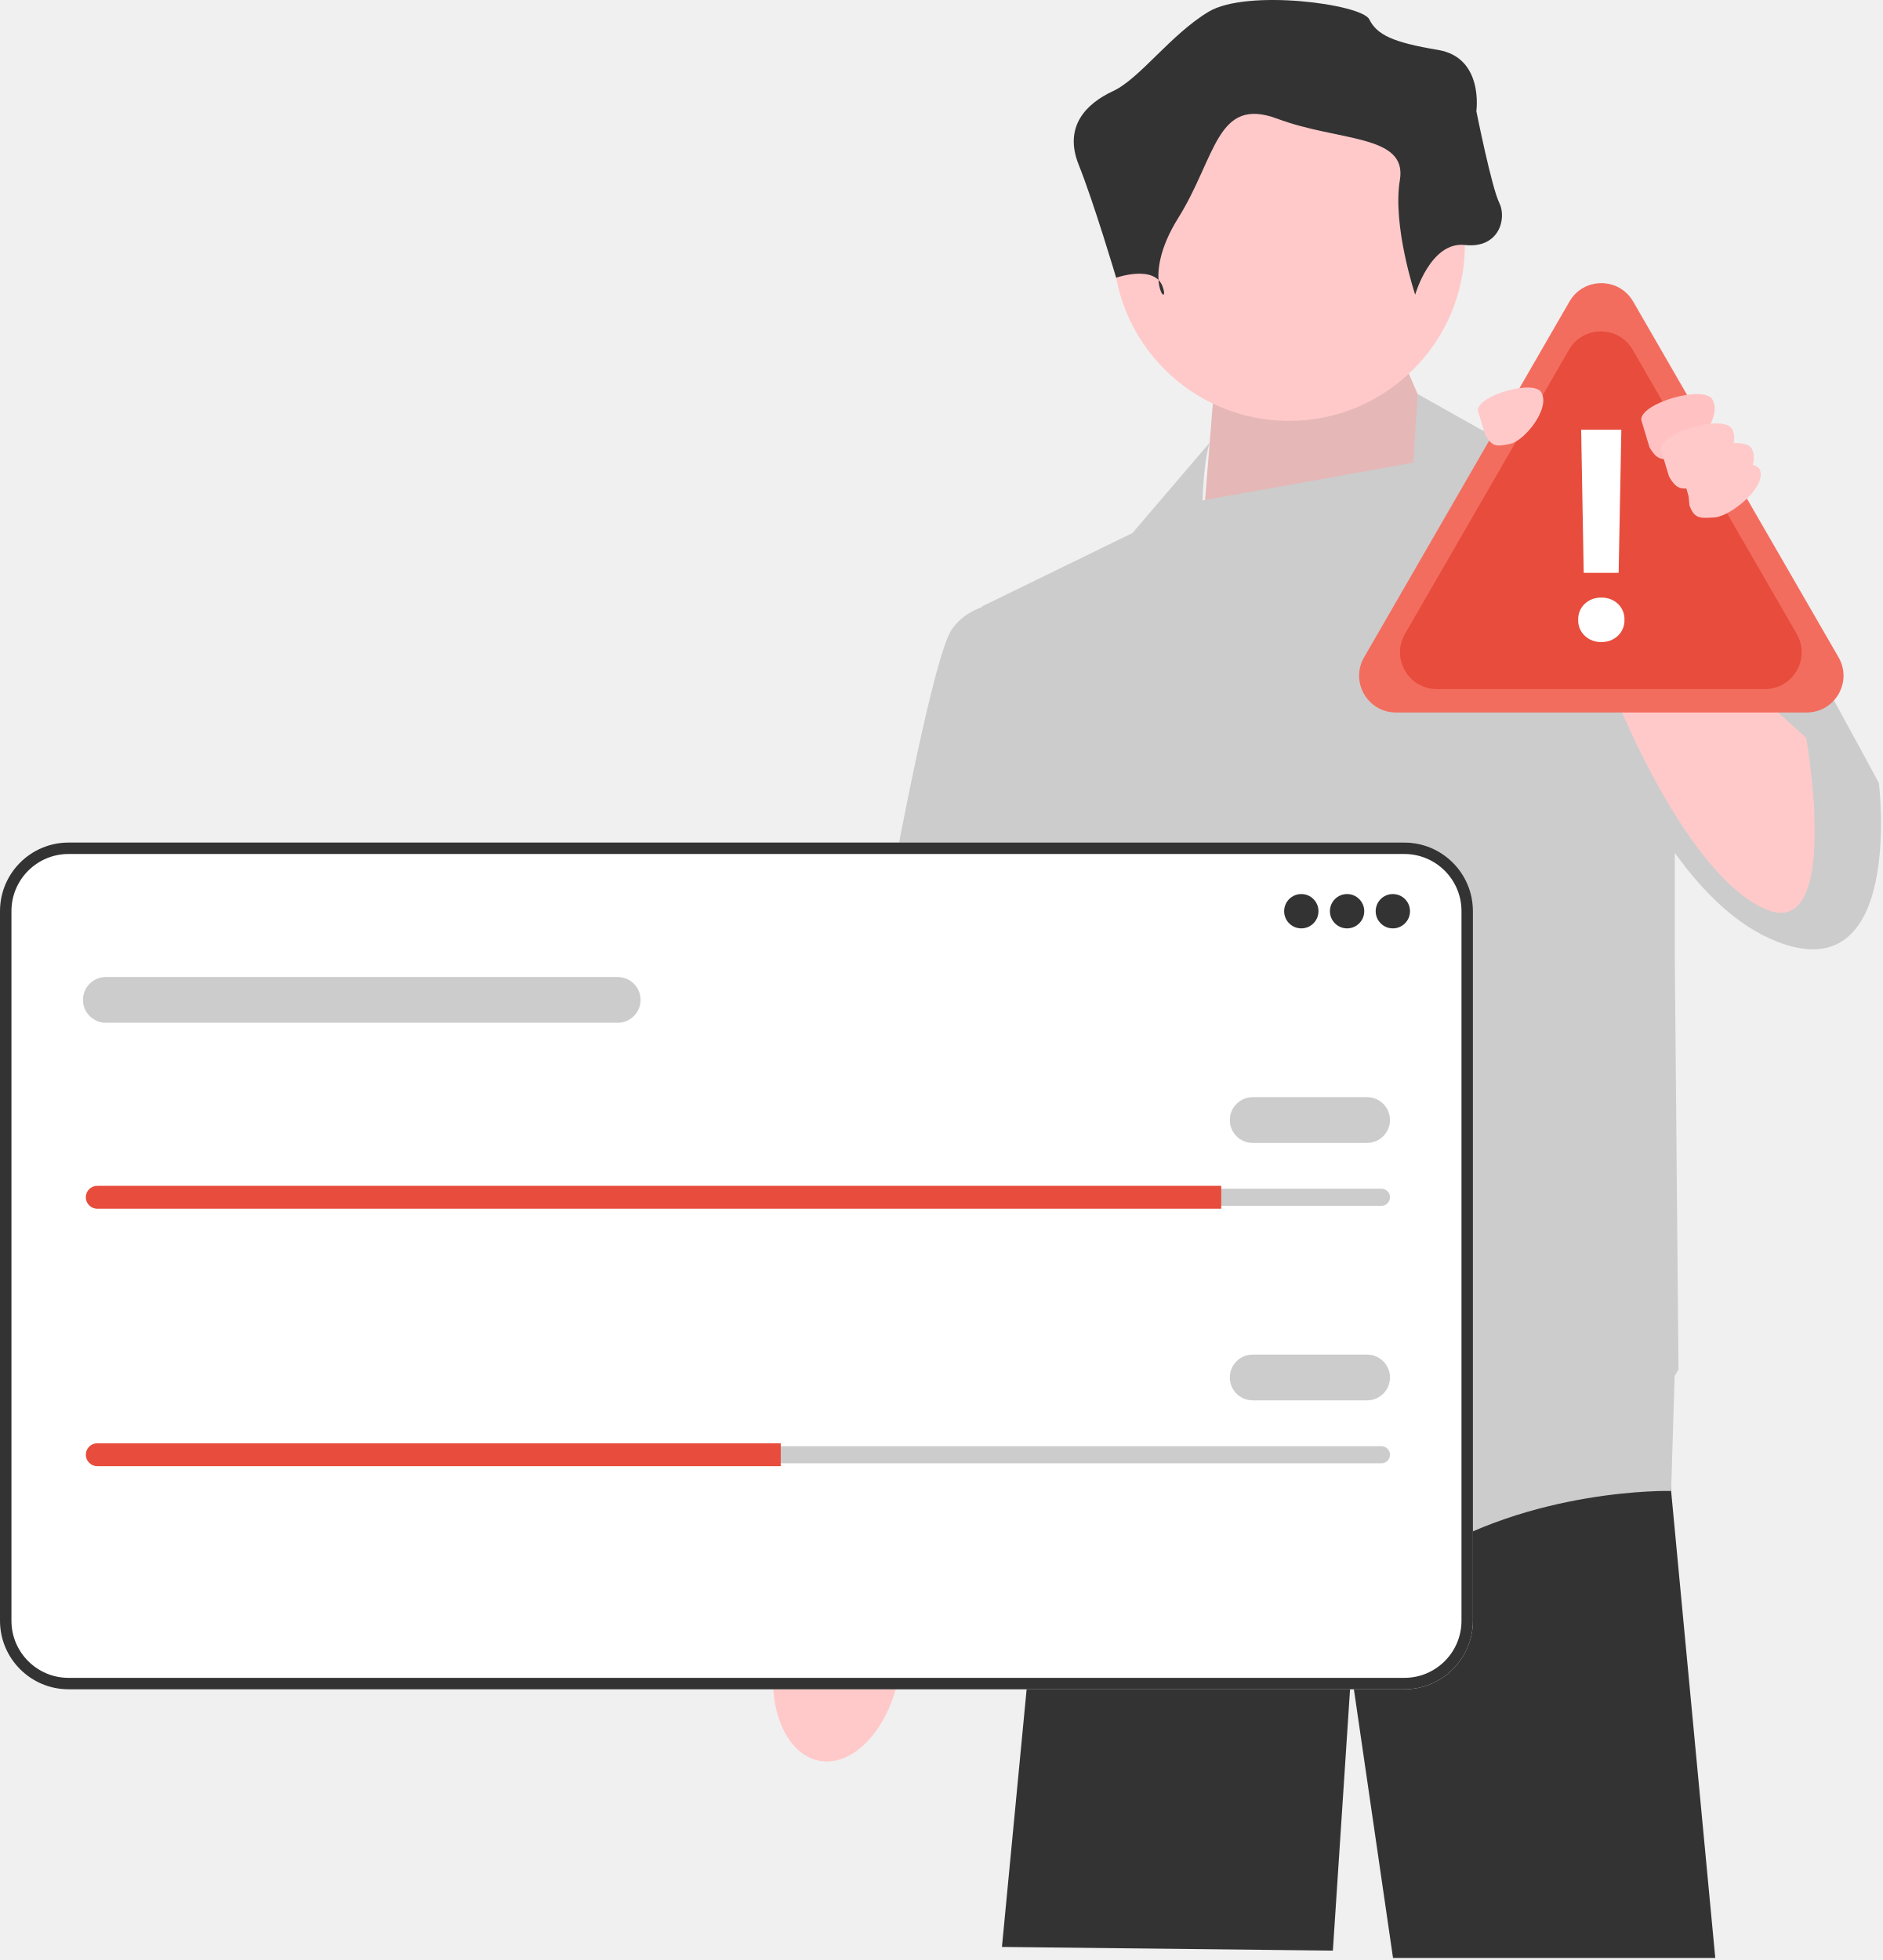
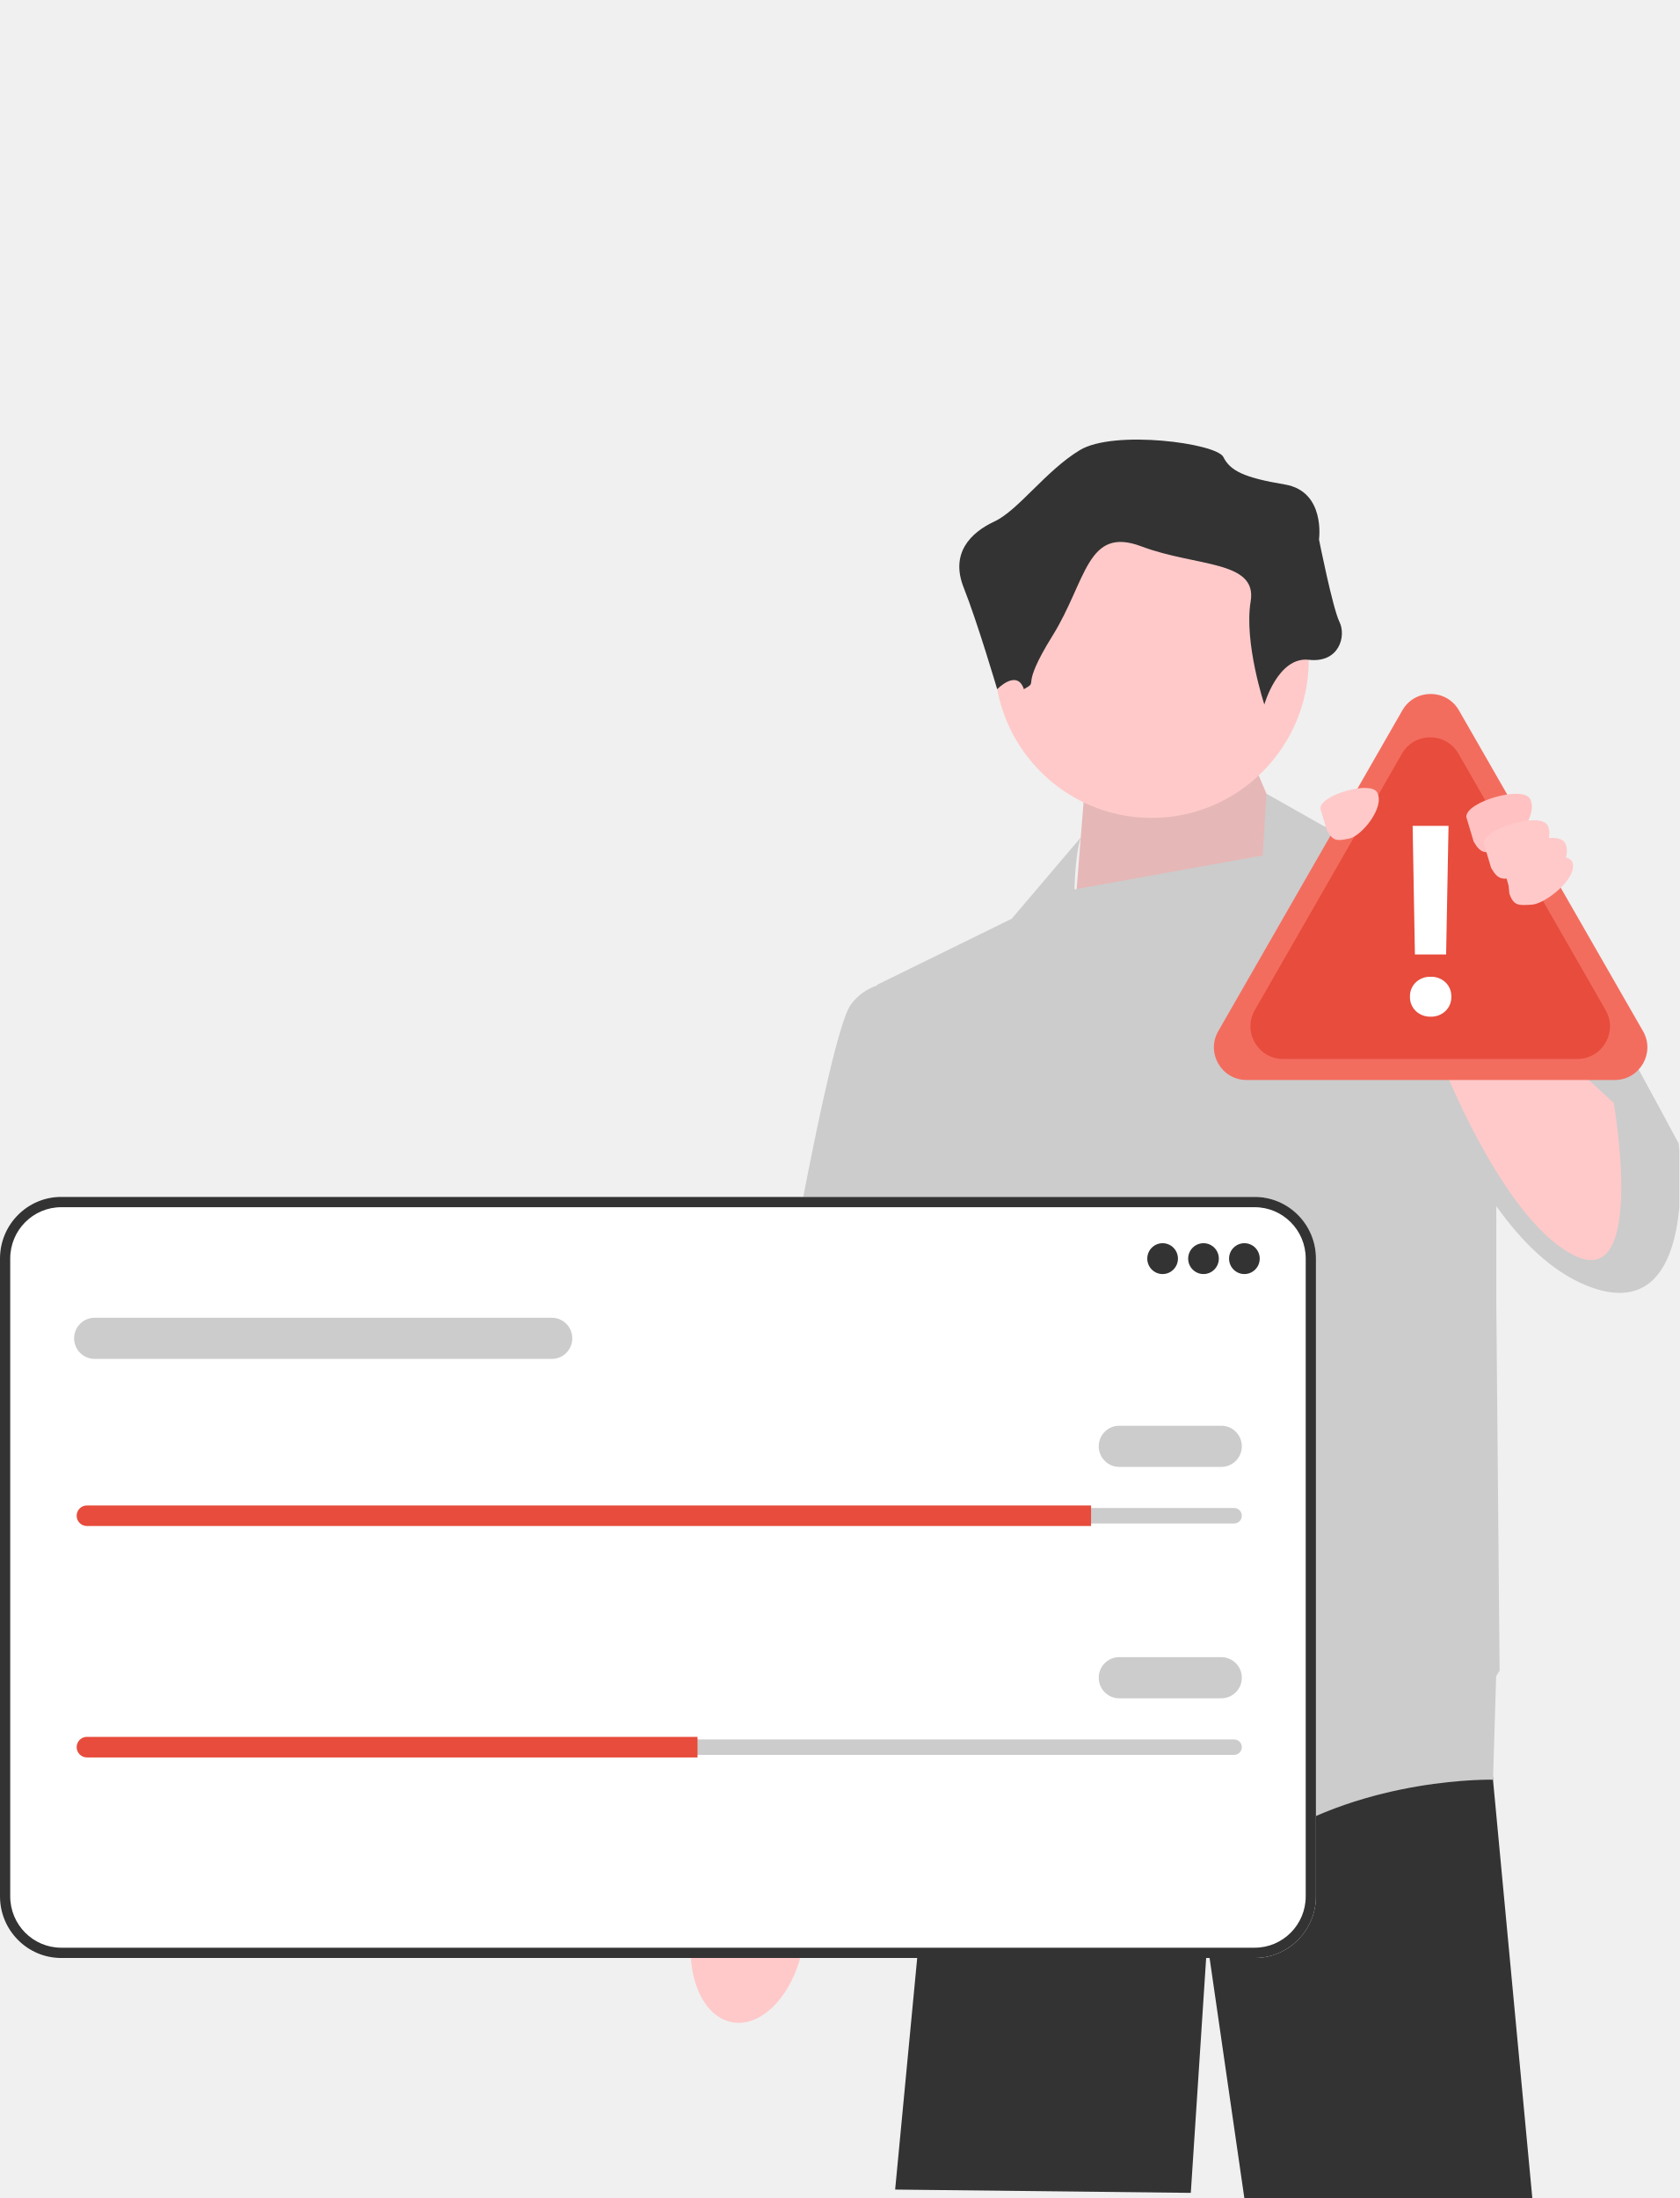
- <svg xmlns="http://www.w3.org/2000/svg" width="512" height="533" viewBox="0 0 512 533" fill="none">
+ <svg xmlns="http://www.w3.org/2000/svg" width="515" height="674" viewBox="0 0 515 674" fill="none">
  <g clip-path="url(#clip0_2010_3113)">
-     <path d="M454.491 405.208L454.481 405.448L466.491 532.448H378.851L367.491 454.448L362.491 530.448L272.491 529.448L282.051 429.668L290.181 383.418V383.408L291.401 376.448H452.101L452.311 378.968L454.491 405.208Z" fill="#333333" />
-     <path d="M222.883 478.831C232.165 480.522 241.843 470.069 244.5 455.483C245.664 449.098 245.288 442.98 243.72 437.977L245.143 429.569L269.027 316.46C269.027 316.46 313.007 228.484 313.006 213.211C313.005 197.938 300.284 190.448 300.284 190.448L283.069 190.609L229.087 322.456L219.364 419.886L217.792 433.253C214.56 437.382 212.051 442.974 210.888 449.359C208.231 463.945 213.601 477.14 222.883 478.831Z" fill="#FFC9C9" />
-     <path d="M397.991 135.948L381.991 98.948L329.991 107.948L326.491 151.48L397.991 135.948Z" fill="#FFC9C9" />
-     <path opacity="0.1" d="M397.991 135.948L381.991 98.948L329.991 107.948L326.491 151.48L397.991 135.948Z" fill="#001917" />
-     <path d="M510.991 212.948C510.991 212.948 473.991 143.948 466.991 136.948C463.875 133.832 458.977 133.789 454.498 134.697L402.991 116.948L385.533 107.139L384.383 125.801L327.067 136.089C327.386 124.708 328.991 120.379 328.991 120.379L307.991 144.948L266.991 164.948L267.014 165.128C264.005 166.179 261.152 167.976 258.991 170.948C250.991 181.948 228.991 315.948 228.991 315.948L275.991 325.948L282.388 285.809L286.991 321.948L290.491 389.448C290.491 389.448 354.491 444.448 385.491 424.448C416.491 404.448 454.491 405.448 454.491 405.448L455.439 374.16C456.114 373.082 456.491 372.448 456.491 372.448L455.491 261.464V231.932C463.109 242.546 472.303 251.673 482.991 255.948C517.991 269.948 510.991 212.948 510.991 212.948Z" fill="#CCCCCC" />
-     <path d="M350.556 114.458C376.976 114.458 398.394 93.04 398.394 66.62C398.394 40.2 376.976 18.782 350.556 18.782C324.135 18.782 302.717 40.2 302.717 66.62C302.717 93.04 324.135 114.458 350.556 114.458Z" fill="#FFC9C9" />
-     <path d="M384.875 80.139C384.875 80.139 389.035 65.58 398.394 66.62C407.754 67.66 409.834 59.34 407.754 55.18C405.674 51.02 401.514 30.221 401.514 30.221C401.514 30.221 403.594 15.662 391.115 13.582C378.635 11.502 374.475 9.422 372.395 5.262C370.315 1.102 339.116 -3.058 328.717 3.182C318.317 9.422 309.997 21.394 302.717 24.767C295.438 28.141 289.198 34.381 293.358 44.781C297.518 55.18 303.551 75.52 303.551 75.52C303.551 75.52 314.157 71.82 316.237 78.06C318.317 84.299 309.997 75.98 320.397 59.34C330.797 42.701 330.797 26.061 347.436 32.301C364.075 38.541 382.795 36.461 380.715 48.941C378.635 61.42 384.875 80.139 384.875 80.139Z" fill="#333333" />
-     <path d="M381.949 459.384H18.633C8.359 459.384 0 451.025 0 440.751V247.758C0 237.484 8.359 229.125 18.633 229.125H381.949C392.224 229.125 400.583 237.484 400.583 247.758V440.751C400.583 451.025 392.224 459.384 381.949 459.384Z" fill="white" />
-     <path d="M381.949 459.384H18.633C8.359 459.384 0 451.025 0 440.751V247.758C0 237.484 8.359 229.125 18.633 229.125H381.949C392.224 229.125 400.583 237.484 400.583 247.758V440.751C400.583 451.025 392.224 459.384 381.949 459.384ZM18.633 232.236C10.075 232.236 3.112 239.2 3.112 247.758V440.751C3.112 449.309 10.075 456.273 18.633 456.273H381.949C390.508 456.273 397.471 449.309 397.471 440.751V247.758C397.471 239.2 390.508 232.236 381.949 232.236H18.633Z" fill="#333333" />
-     <path d="M353.909 252.462C356.486 252.462 358.576 250.372 358.576 247.794C358.576 245.217 356.486 243.127 353.909 243.127C351.331 243.127 349.241 245.217 349.241 247.794C349.241 250.372 351.331 252.462 353.909 252.462Z" fill="#333333" />
-     <path d="M366.355 252.462C368.933 252.462 371.022 250.372 371.022 247.794C371.022 245.217 368.933 243.127 366.355 243.127C363.777 243.127 361.688 245.217 361.688 247.794C361.688 250.372 363.777 252.462 366.355 252.462Z" fill="#333333" />
-     <path d="M378.801 252.462C381.379 252.462 383.469 250.372 383.469 247.794C383.469 245.217 381.379 243.127 378.801 243.127C376.223 243.127 374.134 245.217 374.134 247.794C374.134 250.372 376.223 252.462 378.801 252.462Z" fill="#333333" />
-     <path d="M26.449 323.251C25.162 323.251 24.115 324.298 24.115 325.585C24.115 326.212 24.358 326.793 24.797 327.221C25.241 327.675 25.822 327.919 26.449 327.919H375.69C376.977 327.919 378.024 326.872 378.024 325.585C378.024 324.957 377.781 324.377 377.341 323.948C376.898 323.494 376.317 323.251 375.69 323.251H26.449Z" fill="#CCCCCC" />
-     <path d="M332.127 322.473V328.696H26.448C25.593 328.696 24.815 328.354 24.255 327.778C23.679 327.218 23.337 326.44 23.337 325.585C23.337 323.873 24.737 322.473 26.448 322.473H332.127Z" fill="#E74C3C" />
-     <path d="M371.8 310.805H340.684C337.253 310.805 334.461 308.014 334.461 304.581C334.461 301.149 337.253 298.358 340.684 298.358H371.8C375.232 298.358 378.024 301.149 378.024 304.581C378.024 308.014 375.232 310.805 371.8 310.805Z" fill="#CCCCCC" />
-     <path d="M167.989 278.133H28.782C25.351 278.133 22.559 275.342 22.559 271.91C22.559 268.477 25.351 265.686 28.782 265.686H167.989C171.421 265.686 174.213 268.477 174.213 271.91C174.213 275.342 171.421 278.133 167.989 278.133Z" fill="#CCCCCC" />
-     <path d="M26.449 393.262C25.162 393.262 24.115 394.309 24.115 395.596C24.115 396.224 24.358 396.804 24.797 397.232C25.241 397.687 25.822 397.93 26.449 397.93H375.69C376.977 397.93 378.024 396.883 378.024 395.596C378.024 394.969 377.781 394.388 377.341 393.96C376.898 393.506 376.317 393.262 375.69 393.262H26.449Z" fill="#CCCCCC" />
-     <path d="M212.33 392.484V398.708H26.448C25.593 398.708 24.815 398.365 24.255 397.79C23.679 397.23 23.337 396.452 23.337 395.596C23.337 393.885 24.737 392.484 26.448 392.484H212.33Z" fill="#E74C3C" />
-     <path d="M371.8 380.816H340.684C337.253 380.816 334.461 378.025 334.461 374.593C334.461 371.161 337.253 368.37 340.684 368.37H371.8C375.232 368.37 378.024 371.161 378.024 374.593C378.024 378.025 375.232 380.816 371.8 380.816Z" fill="#CCCCCC" />
-     <path d="M491.23 200.67L451.348 164.537C451.348 164.537 453.923 149.085 446.784 141.169C446.356 137.188 445.809 132.792 445.178 129.249C443.618 120.489 453.656 107.83 448.864 106.401C444.073 104.971 432.48 117.975 431.647 122.135C431.008 125.329 431.958 131.521 431.072 136.428C424.572 136.889 418.732 139.259 414.735 141.342C411.277 143.144 409.122 146.73 409.1 150.629C409.037 161.93 410.224 185.662 421.118 188.912C435.492 193.2 440.182 191.469 440.182 191.469C440.182 191.469 458.739 237.704 479.922 247.154C501.104 256.604 491.23 200.67 491.23 200.67Z" fill="#FFC9C9" />
-     <path d="M426.84 82C430.689 75.333 440.311 75.333 444.16 82L500.019 178.75C503.868 185.417 499.057 193.75 491.359 193.75H379.641C371.943 193.75 367.132 185.417 370.981 178.75L426.84 82Z" fill="#F36D5F" />
-     <path d="M426.709 95.121C430.558 88.454 440.18 88.454 444.029 95.121L488.638 172.386C492.487 179.053 487.676 187.386 479.978 187.386H390.76C383.062 187.386 378.251 179.053 382.1 172.386L426.709 95.121Z" fill="#E74C3C" />
-     <path d="M430.712 155.779L430.017 116.86H440.946L440.212 155.779H430.712ZM435.5 174.59C434.67 174.618 433.843 174.481 433.067 174.188C432.291 173.894 431.582 173.45 430.982 172.88C430.399 172.325 429.94 171.654 429.634 170.912C429.328 170.17 429.182 169.372 429.206 168.57C429.176 167.759 429.319 166.951 429.625 166.199C429.931 165.446 430.393 164.766 430.982 164.203C431.586 163.64 432.296 163.201 433.071 162.911C433.847 162.622 434.672 162.488 435.5 162.517C436.328 162.488 437.154 162.622 437.929 162.911C438.705 163.201 439.415 163.64 440.018 164.203C440.607 164.766 441.07 165.446 441.376 166.199C441.682 166.951 441.825 167.759 441.794 168.57C441.818 169.372 441.672 170.17 441.367 170.912C441.061 171.654 440.601 172.325 440.018 172.88C439.418 173.449 438.709 173.894 437.933 174.187C437.157 174.48 436.33 174.618 435.5 174.59Z" fill="white" />
-     <path d="M446.35 114.175C446.194 109.559 463.406 104.636 465.715 108.636C468.602 113.636 460.438 123.477 456.31 124.322C452.183 125.167 450.807 125.448 448.586 121.602C448.586 121.602 447.223 117.076 446.35 114.175Z" fill="#FFC1C1" />
-     <path d="M451.679 122.17C451.524 117.553 468.735 112.63 471.045 116.63C473.932 121.63 465.768 131.471 461.64 132.316C457.512 133.161 456.136 133.442 453.916 129.596C453.916 129.596 452.553 125.07 451.679 122.17Z" fill="#FFC9C9" />
-     <path d="M457.008 127.499C456.853 122.883 474.065 117.959 476.374 121.959C479.261 126.959 471.097 136.801 466.969 137.645C462.841 138.49 461.465 138.772 459.245 134.926C459.245 134.926 457.882 130.399 457.008 127.499Z" fill="#FFC9C9" />
-     <path d="M458.832 130.537C459.632 126.416 477.254 124.015 478.658 127.836C480.414 132.611 470.509 140.422 466.353 140.699C462.196 140.976 460.81 141.068 459.46 137.395C459.46 137.395 459.077 133.215 458.832 130.537Z" fill="#FFC9C9" />
-     <path d="M401.928 111.639C401.79 107.526 417.126 103.139 419.183 106.703C421.755 111.158 414.481 119.927 410.803 120.679C407.126 121.432 405.9 121.683 403.921 118.256C403.921 118.256 402.707 114.223 401.928 111.639Z" fill="#FFC9C9" />
+     <path d="M457.868 545.493L457.858 545.736L469.957 674.455H381.666L370.221 595.399L365.184 672.427L274.516 671.414L284.147 570.284L292.337 523.408V523.397L293.566 516.343H455.46L455.672 518.897L457.868 545.493Z" fill="#333333" />
+     <path d="M224.539 620.111C233.89 621.825 243.64 611.231 246.317 596.447C247.489 589.976 247.111 583.775 245.531 578.704L246.965 570.182L271.026 455.542C271.026 455.542 315.333 366.377 315.332 350.897C315.331 335.417 302.515 327.826 302.515 327.826L285.173 327.989L230.789 461.62L220.995 560.369L219.41 573.917C216.154 578.101 213.627 583.77 212.455 590.241C209.778 605.024 215.188 618.397 224.539 620.111Z" fill="#FFC9C9" />
+     <path d="M400.948 272.588L384.829 235.088L332.443 244.209L328.917 288.33L400.948 272.588Z" fill="#FFC9C9" />
+     <path opacity="0.1" d="M400.948 272.588L384.829 235.088L332.443 244.209L328.917 288.33L400.948 272.588Z" fill="#001917" />
+     <path d="M514.787 350.63C514.787 350.63 477.513 280.697 470.461 273.602C467.321 270.443 462.386 270.399 457.875 271.32L405.985 253.331L388.397 243.389L387.238 262.304L329.497 272.73C329.818 261.196 331.435 256.808 331.435 256.808L310.279 281.71L268.975 301.981L268.997 302.163C265.966 303.228 263.092 305.049 260.915 308.062C252.856 319.211 230.692 455.024 230.692 455.024L278.042 465.16L284.486 424.477L289.123 461.105L292.649 529.519C292.649 529.519 357.125 585.263 388.355 564.993C419.585 544.722 457.868 545.736 457.868 545.736L458.823 514.024C459.503 512.931 459.883 512.289 459.883 512.289L458.875 399.803V369.871C466.55 380.628 475.812 389.879 486.579 394.212C521.839 408.402 514.787 350.63 514.787 350.63Z" fill="#CCCCCC" />
+     <path d="M353.16 250.808C379.777 250.808 401.354 229.1 401.354 202.322C401.354 175.544 379.777 153.836 353.16 153.836C326.543 153.836 304.966 175.544 304.966 202.322C304.966 229.1 326.543 250.808 353.16 250.808Z" fill="#FFC9C9" />
+     <path d="M387.734 216.024C387.734 216.024 391.925 201.268 401.354 202.322C410.783 203.376 412.879 194.943 410.783 190.727C408.688 186.511 404.497 165.43 404.497 165.43C404.497 165.43 406.593 150.674 394.02 148.565C381.448 146.457 377.257 144.349 375.162 140.133C373.066 135.917 341.636 131.701 331.159 138.025C320.682 144.349 312.3 156.483 304.966 159.903C297.632 163.322 291.346 169.646 295.537 180.187C299.728 190.727 305.806 211.342 305.806 211.342C305.806 211.342 311.905 205.018 314 211.342C319 208.5 312.3 211.808 322.777 194.943C333.254 178.079 333.254 161.214 350.017 167.538C366.78 173.862 385.639 171.754 383.543 184.403C381.448 197.051 387.734 216.024 387.734 216.024Z" fill="#333333" />
+     <path d="M384.787 600.402H18.772C8.421 600.402 0 591.929 0 581.516V385.911C0 375.498 8.421 367.026 18.772 367.026H384.787C395.138 367.026 403.559 375.498 403.559 385.911V581.516C403.559 591.929 395.138 600.402 384.787 600.402Z" fill="white" />
+     <path d="M384.787 600.402H18.772C8.421 600.402 0 591.929 0 581.516V385.911C0 375.498 8.421 367.026 18.772 367.026H384.787C395.138 367.026 403.559 375.498 403.559 385.911V581.516C403.559 591.929 395.138 600.402 384.787 600.402ZM18.772 370.18C10.15 370.18 3.135 377.237 3.135 385.911V581.516C3.135 590.19 10.15 597.248 18.772 597.248H384.787C393.409 597.248 400.424 590.19 400.424 581.516V385.911C400.424 377.237 393.409 370.18 384.787 370.18H18.772Z" fill="#333333" />
+     <path d="M356.538 390.679C359.134 390.679 361.24 388.561 361.24 385.948C361.24 383.335 359.134 381.218 356.538 381.218C353.941 381.218 351.835 383.335 351.835 385.948C351.835 388.561 353.941 390.679 356.538 390.679Z" fill="#333333" />
+     <path d="M369.077 390.679C371.674 390.679 373.779 388.561 373.779 385.948C373.779 383.335 371.674 381.218 369.077 381.218C366.48 381.218 364.375 383.335 364.375 385.948C364.375 388.561 366.48 390.679 369.077 390.679Z" fill="#333333" />
+     <path d="M381.616 390.679C384.213 390.679 386.318 388.561 386.318 385.948C386.318 383.335 384.213 381.218 381.616 381.218C379.019 381.218 376.914 383.335 376.914 385.948C376.914 388.561 379.019 390.679 381.616 390.679Z" fill="#333333" />
+     <path d="M26.645 462.426C25.349 462.426 24.294 463.487 24.294 464.791C24.294 465.427 24.538 466.016 24.981 466.45C25.428 466.91 26.014 467.157 26.645 467.157H378.481C379.777 467.157 380.832 466.096 380.832 464.791C380.832 464.155 380.588 463.567 380.145 463.133C379.698 462.672 379.112 462.426 378.481 462.426H26.645Z" fill="#CCCCCC" />
+     <path d="M334.594 461.638V467.945H26.645C25.783 467.945 24.999 467.598 24.435 467.015C23.855 466.447 23.51 465.659 23.51 464.791C23.51 463.057 24.921 461.638 26.645 461.638H334.594Z" fill="#E74C3C" />
+     <path d="M374.563 449.811H343.215C339.758 449.811 336.946 446.982 336.946 443.504C336.946 440.025 339.758 437.196 343.215 437.196H374.563C378.02 437.196 380.832 440.025 380.832 443.504C380.832 446.982 378.02 449.811 374.563 449.811Z" fill="#CCCCCC" />
+     <path d="M169.237 416.697H28.996C25.539 416.697 22.727 413.868 22.727 410.389C22.727 406.911 25.539 404.082 28.996 404.082H169.237C172.694 404.082 175.507 406.911 175.507 410.389C175.507 413.868 172.694 416.697 169.237 416.697Z" fill="#CCCCCC" />
+     <path d="M26.645 533.385C25.349 533.385 24.294 534.446 24.294 535.75C24.294 536.386 24.538 536.974 24.981 537.409C25.428 537.869 26.014 538.115 26.645 538.115H378.481C379.777 538.115 380.832 537.054 380.832 535.75C380.832 535.114 380.588 534.526 380.145 534.092C379.698 533.631 379.112 533.385 378.481 533.385H26.645Z" fill="#CCCCCC" />
+     <path d="M213.907 532.596V538.904H26.645C25.783 538.904 24.999 538.557 24.435 537.974C23.855 537.406 23.51 536.617 23.51 535.75C23.51 534.016 24.921 532.596 26.645 532.596H213.907Z" fill="#E74C3C" />
+     <path d="M374.563 520.77H343.215C339.758 520.77 336.946 517.941 336.946 514.462C336.946 510.984 339.758 508.155 343.215 508.155H374.563C378.02 508.155 380.832 510.984 380.832 514.462C380.832 517.941 378.02 520.77 374.563 520.77Z" fill="#CCCCCC" />
+     <path d="M494.88 338.186L454.701 301.564C454.701 301.564 457.296 285.902 450.104 277.88C449.673 273.845 449.122 269.389 448.486 265.799C446.914 256.92 457.026 244.09 452.2 242.641C447.373 241.192 435.694 254.372 434.855 258.588C434.211 261.825 435.168 268.101 434.275 273.075C427.726 273.541 421.843 275.944 417.817 278.055C414.333 279.882 412.162 283.516 412.14 287.468C412.076 298.921 413.272 322.975 424.247 326.269C438.728 330.615 443.453 328.86 443.453 328.86C443.453 328.86 462.148 375.721 483.488 385.299C504.827 394.877 494.88 338.186 494.88 338.186Z" fill="#FFC9C9" />
+     <path d="M430.062 217.82C433.906 211.124 443.566 211.124 447.409 217.82L503.863 316.195C507.689 322.861 502.877 331.172 495.19 331.172H382.281C374.595 331.172 369.782 322.861 373.608 316.195L430.062 217.82Z" fill="#F36D5F" />
+     <path d="M429.93 231.119C433.773 224.422 443.434 224.422 447.277 231.119L492.398 309.745C496.224 316.412 491.411 324.722 483.725 324.722H393.482C385.796 324.722 380.983 316.412 384.809 309.745L429.93 231.119Z" fill="#E74C3C" />
+     <path d="M433.911 292.687L433.212 253.242H444.222L443.482 292.687H433.911ZM438.736 311.753C437.899 311.781 437.066 311.643 436.284 311.345C435.503 311.048 434.788 310.597 434.184 310.02C433.597 309.457 433.134 308.777 432.826 308.025C432.518 307.273 432.371 306.464 432.395 305.652C432.364 304.83 432.508 304.011 432.816 303.248C433.125 302.485 433.591 301.796 434.184 301.225C434.792 300.654 435.507 300.209 436.288 299.916C437.07 299.623 437.901 299.487 438.736 299.517C439.57 299.487 440.401 299.623 441.183 299.916C441.964 300.209 442.679 300.654 443.287 301.225C443.881 301.796 444.347 302.485 444.655 303.248C444.963 304.011 445.107 304.83 445.077 305.652C445.1 306.464 444.954 307.273 444.645 308.025C444.337 308.777 443.875 309.457 443.287 310.02C442.682 310.597 441.968 311.047 441.187 311.344C440.405 311.642 439.572 311.781 438.736 311.753Z" fill="white" />
+     <path d="M449.666 250.521C449.509 245.842 466.849 240.852 469.175 244.906C472.084 249.973 463.859 259.948 459.701 260.804C455.542 261.661 454.156 261.946 451.919 258.048C451.919 258.048 450.546 253.46 449.666 250.521Z" fill="#FFC1C1" />
+     <path d="M455.035 258.623C454.879 253.944 472.218 248.954 474.545 253.008C477.453 258.076 469.228 268.051 465.07 268.907C460.911 269.763 459.525 270.048 457.288 266.15C457.288 266.15 455.915 261.562 455.035 258.623Z" fill="#FFC9C9" />
+     <path d="M460.404 264.024C460.247 259.346 477.587 254.356 479.913 258.41C482.821 263.477 474.597 273.452 470.438 274.308C466.28 275.164 464.894 275.45 462.657 271.552C462.657 271.552 461.284 266.964 460.404 264.024Z" fill="#FFC9C9" />
+     <path d="M462.24 267.104C463.047 262.927 480.799 260.494 482.214 264.366C483.983 269.206 474.005 277.123 469.817 277.403C465.629 277.684 464.234 277.778 462.873 274.054C462.873 274.054 462.487 269.818 462.24 267.104Z" fill="#FFC9C9" />
+     <path d="M404.915 247.95C404.775 243.781 420.225 239.335 422.298 242.947C424.889 247.462 417.561 256.35 413.856 257.113C410.151 257.875 408.916 258.13 406.922 254.656C406.922 254.656 405.699 250.569 404.915 247.95Z" fill="#FFC9C9" />
  </g>
  <defs>
    <clipPath id="clip0_2010_3113">
-       <rect width="511.563" height="532.448" fill="white" />
+       <rect width="515" height="674" fill="white" />
    </clipPath>
  </defs>
</svg>
